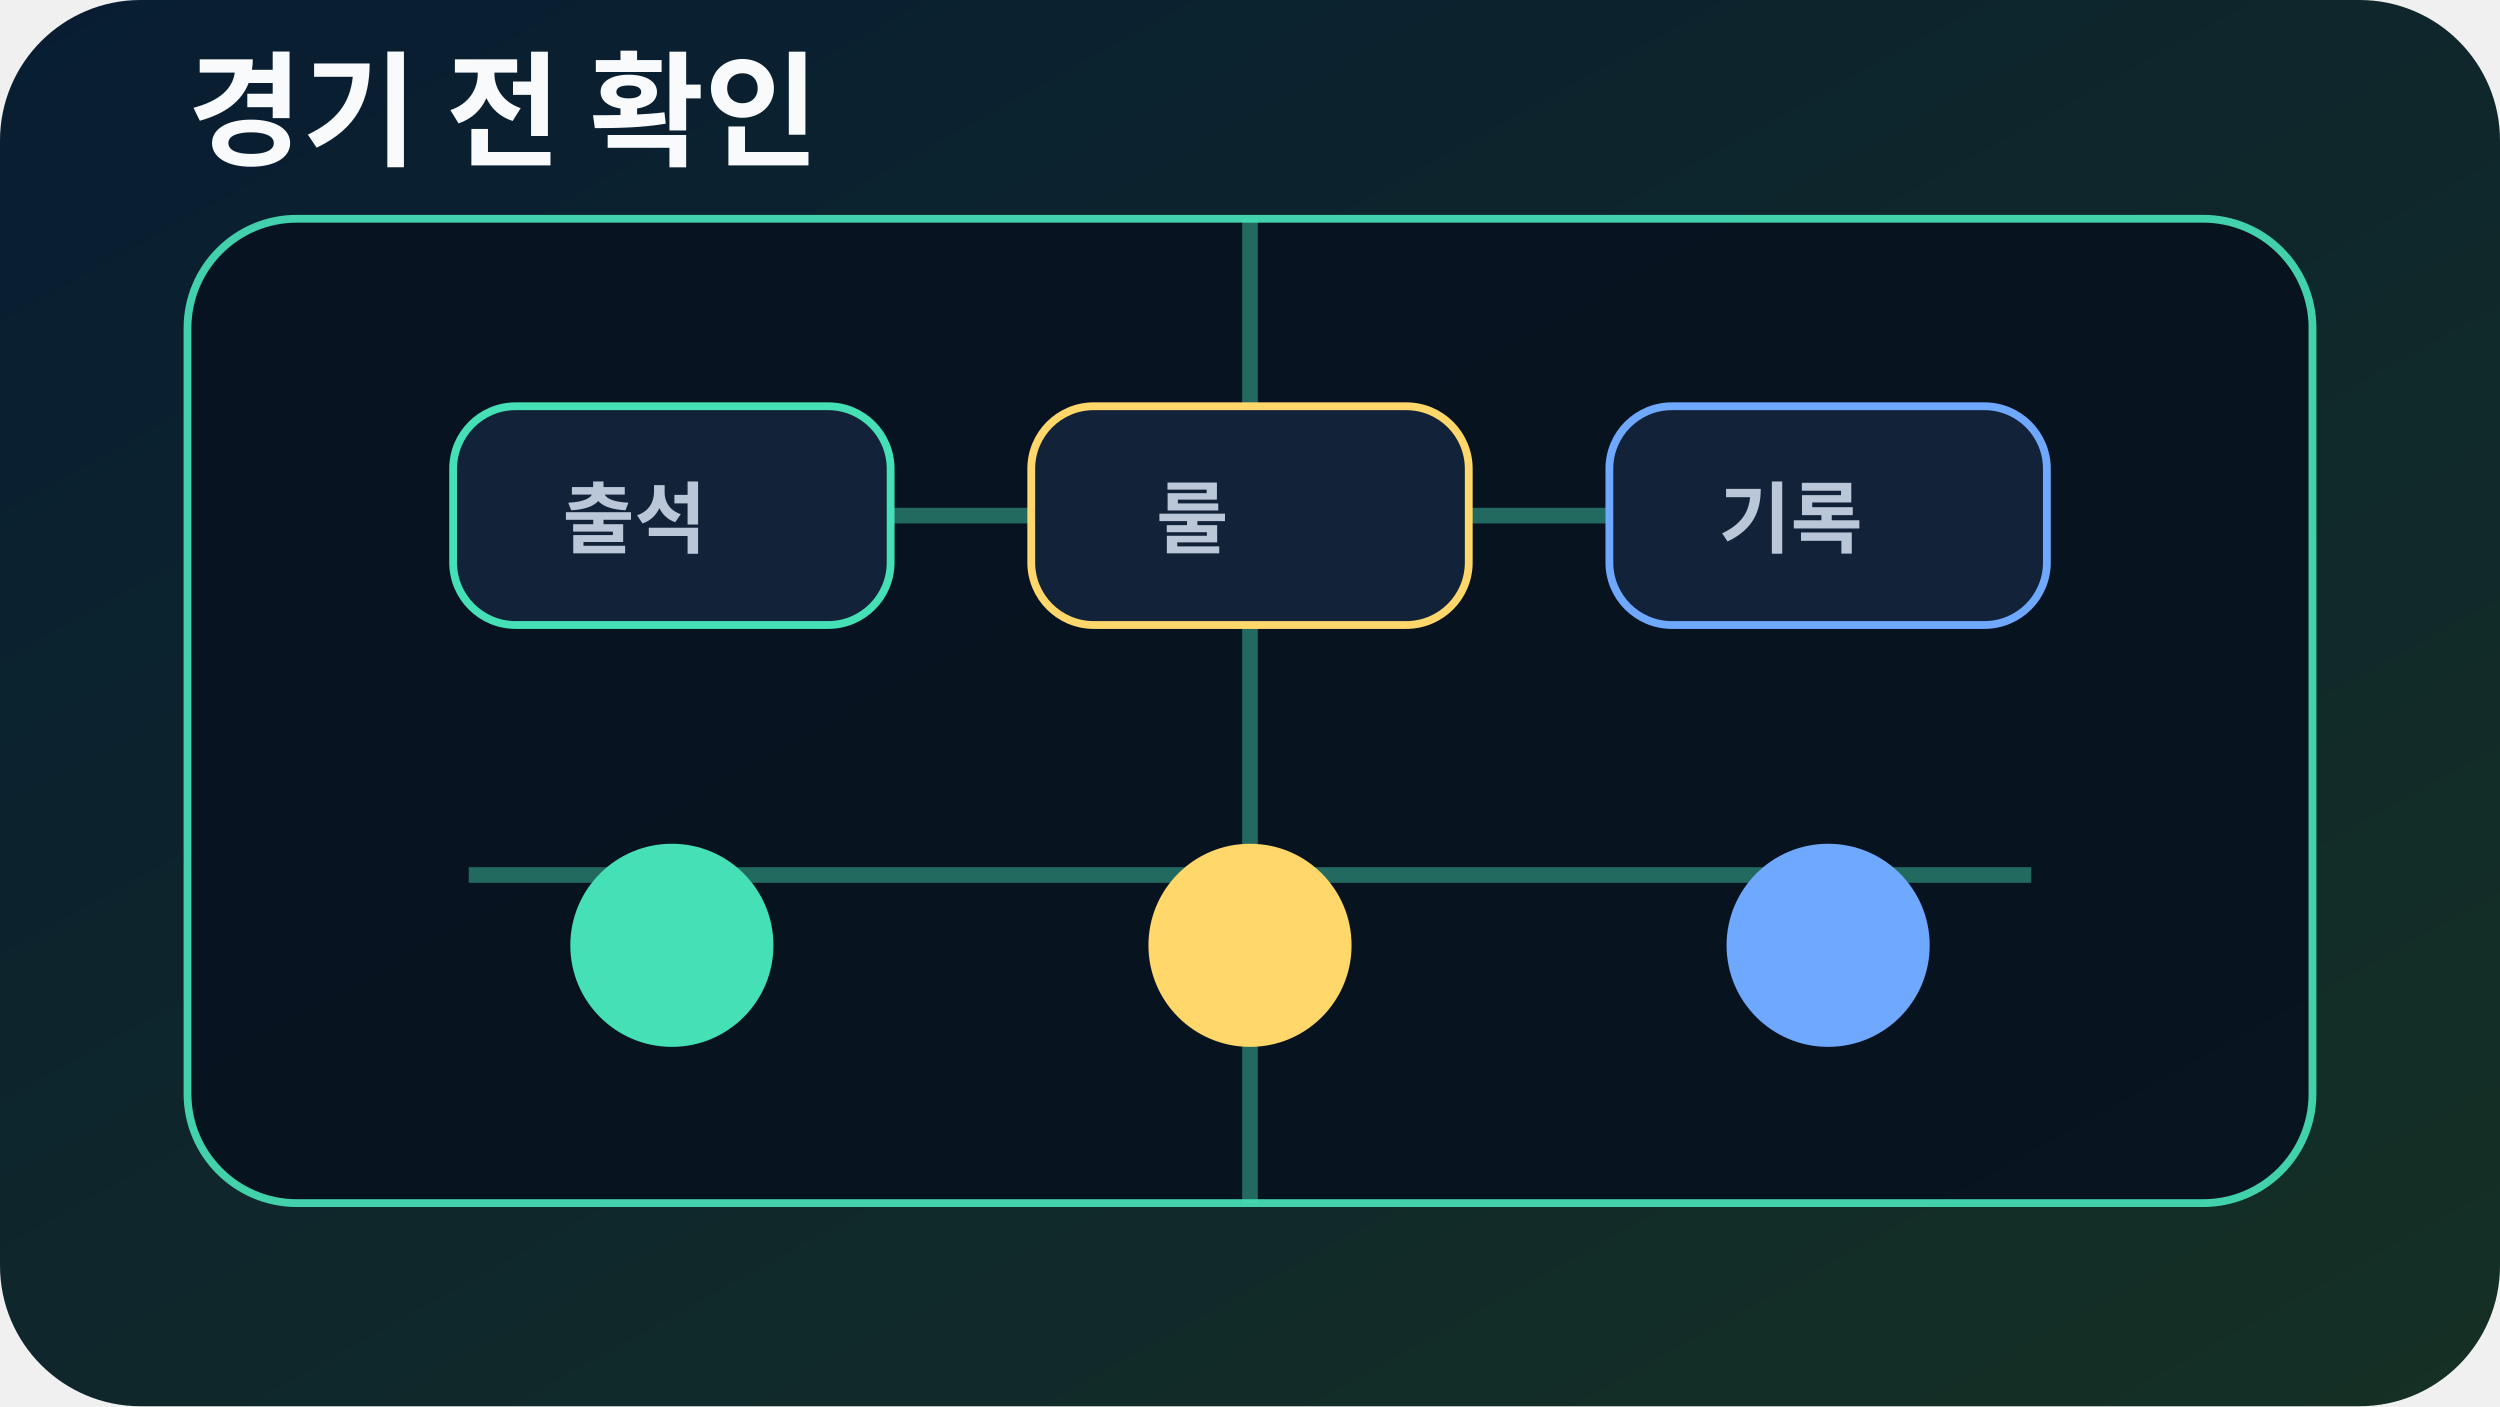
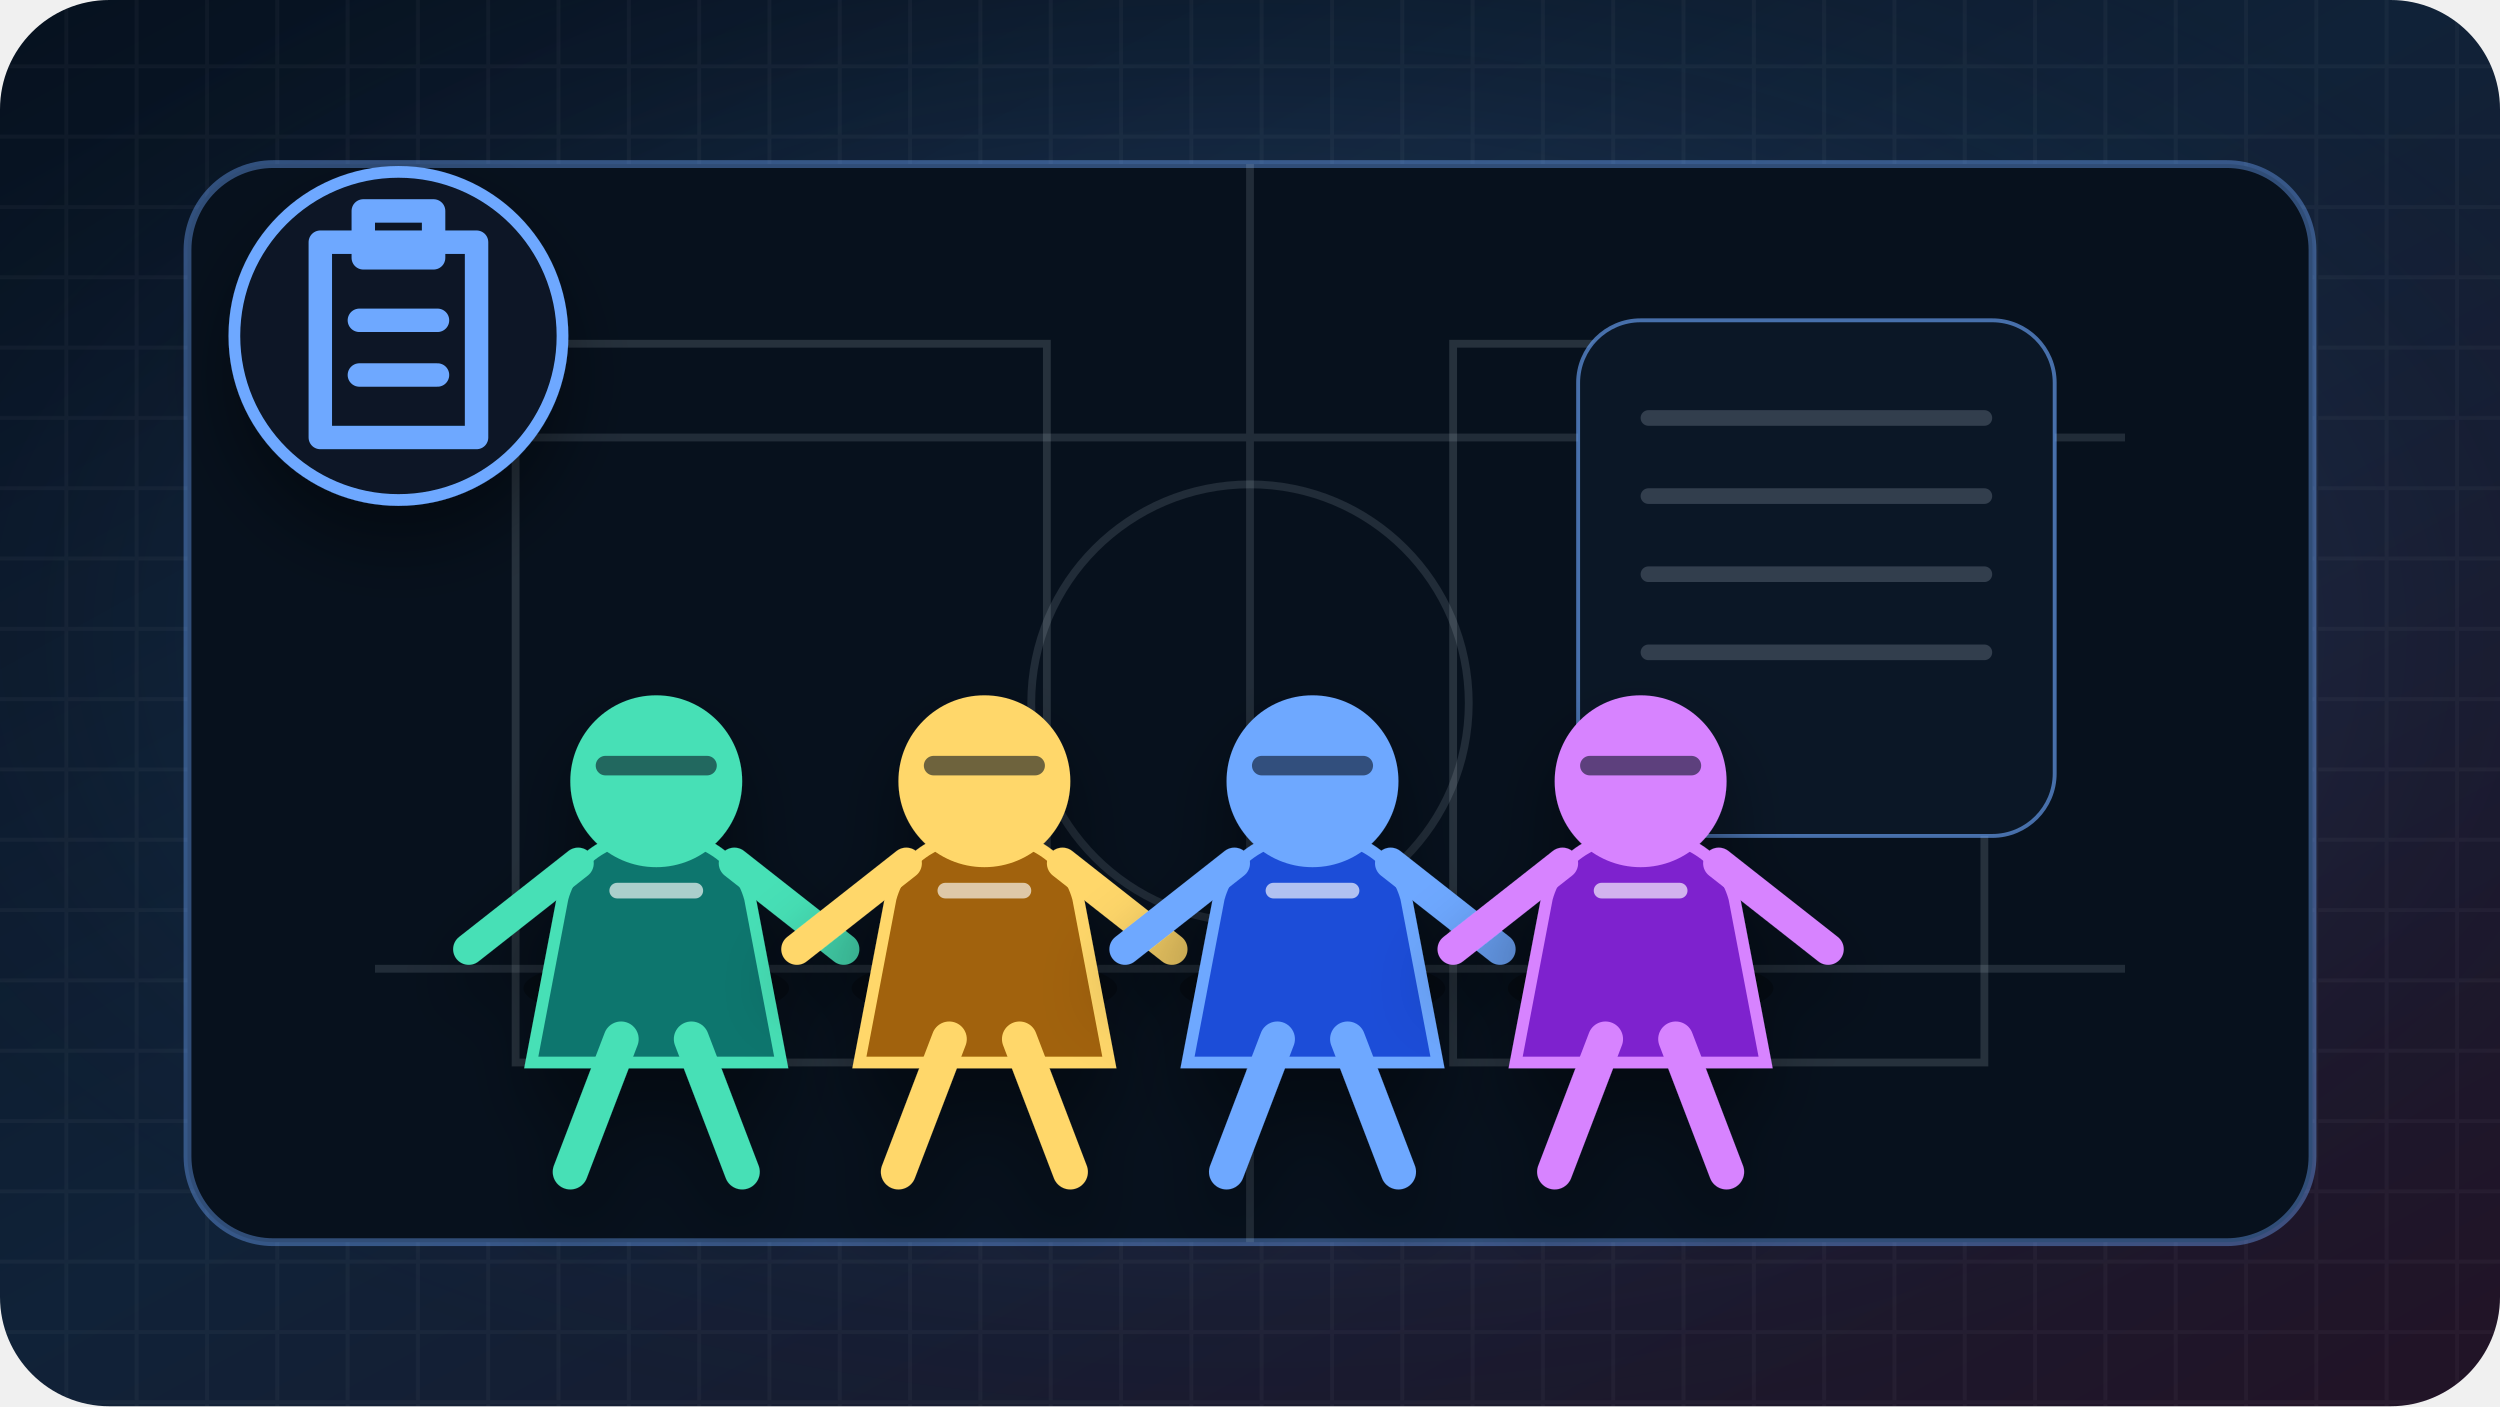
- <svg xmlns="http://www.w3.org/2000/svg" viewBox="0 0 320 180" role="img" aria-label="경기 전 일러스트">
+ <svg xmlns="http://www.w3.org/2000/svg" viewBox="0 0 640 360" role="img" aria-label="referee illustration pregame">
  <defs>
-     <linearGradient id="g" x1="0" x2="1" y1="0" y2="1">
-       <stop stop-color="#081d32" />
-       <stop offset="1" stop-color="#153025" />
+     <linearGradient id="bg" x1="0" x2="1" y1="0" y2="1">
+       <stop stop-color="#06111f" />
+       <stop offset=".48" stop-color="#102238" />
+       <stop offset="1" stop-color="#221326" />
    </linearGradient>
-     <style>.t{font:800 16px Arial,"Noto Sans KR",sans-serif;fill:#f8fafc}.s{font:700 10px Arial,"Noto Sans KR",sans-serif;fill:#b9c7d9}.l{fill:none;stroke:#46e0b6;stroke-width:2;opacity:.42}.p{fill:#46e0b6}.o{fill:#ffd76a}.b{fill:#6ea8ff}</style>
+     <radialGradient id="glow" cx="50%" cy="45%" r="62%">
+       <stop stop-color="#6ea8ff" stop-opacity=".24" />
+       <stop offset=".58" stop-color="#6ea8ff" stop-opacity=".07" />
+       <stop offset="1" stop-color="#000" stop-opacity="0" />
+     </radialGradient>
+     <filter id="shadow" x="-30%" y="-30%" width="160%" height="170%">
+       <feDropShadow dx="0" dy="10" stdDeviation="9" flood-color="#000" flood-opacity=".38" />
+     </filter>
+     <pattern id="grain" width="18" height="18" patternUnits="userSpaceOnUse">
+       <path d="M0 17H18M17 0V18" stroke="#fff" stroke-opacity=".035" />
+     </pattern>
+     <marker id="arrow" markerWidth="10" markerHeight="10" refX="9" refY="5" orient="auto" markerUnits="strokeWidth">
+       <path d="M0 0L10 5L0 10Z" fill="#6ea8ff" />
+     </marker>
  </defs>
-   <rect width="320" height="180" rx="18" fill="url(#g)" />
-   <rect x="24" y="28" width="272" height="126" rx="14" fill="#08111f" stroke="#46e0b6" opacity=".92" />
-   <path class="l" d="M160 28v126M60 66h200M60 112h200" />
-   <rect x="58" y="52" width="56" height="28" rx="8" fill="#122238" stroke="#46e0b6" />
-   <rect x="132" y="52" width="56" height="28" rx="8" fill="#122238" stroke="#ffd76a" />
-   <rect x="206" y="52" width="56" height="28" rx="8" fill="#122238" stroke="#6ea8ff" />
-   <circle class="p" cx="86" cy="121" r="13" />
-   <circle class="o" cx="160" cy="121" r="13" />
-   <circle class="b" cx="234" cy="121" r="13" />
-   <text x="24" y="20" class="t">경기 전 확인</text>
-   <text x="72" y="70" class="s">출석</text>
-   <text x="148" y="70" class="s">룰</text>
-   <text x="220" y="70" class="s">기록</text>
+   <rect width="640" height="360" rx="28" fill="url(#bg)" />
+   <rect width="640" height="360" rx="28" fill="url(#glow)" />
+   <rect width="640" height="360" rx="28" fill="url(#grain)" />
+   <rect x="48" y="42" width="544" height="276" rx="22" fill="#07111d" stroke="#6ea8ff" stroke-opacity=".4" stroke-width="2" />
+   <path d="M320 42V318M96 112H544M96 248H544" stroke="#e5f3ff" stroke-opacity=".12" stroke-width="2" />
+   <path d="M132 88h136v184H132zM372 88h136v184H372z" fill="none" stroke="#e5f3ff" stroke-opacity=".14" stroke-width="2" />
+   <circle cx="320" cy="180" r="56" fill="none" stroke="#e5f3ff" stroke-opacity=".12" stroke-width="2" />
+   <g>
+     <g transform="translate(102 86)" filter="url(#shadow)">
+       <circle r="42" fill="#0b1726" stroke="#6ea8ff" stroke-width="3" />
+       <path d="M-20-24h40v50h-40z M-9-32h18v12h-18z M-10-4h20 M-10 10h20" fill="none" stroke="#6ea8ff" stroke-width="6" stroke-linecap="round" stroke-linejoin="round" />
+     </g>
+     <rect x="404" y="82" width="122" height="132" rx="16" fill="#0b1726" stroke="#6ea8ff" stroke-opacity=".62" />
+     <path d="M422 107h86" stroke="#e5f3ff" stroke-opacity=".18" stroke-width="4" stroke-linecap="round" />
+     <path d="M422 127h86" stroke="#e5f3ff" stroke-opacity=".18" stroke-width="4" stroke-linecap="round" />
+     <path d="M422 147h86" stroke="#e5f3ff" stroke-opacity=".18" stroke-width="4" stroke-linecap="round" />
+     <path d="M422 167h86" stroke="#e5f3ff" stroke-opacity=".18" stroke-width="4" stroke-linecap="round" />
+     <g filter="url(#shadow)" transform="translate(168 218) scale(1 1)">
+       <ellipse cx="0" cy="35" rx="34" ry="8" fill="#000" opacity=".28" />
+       <path d="M-24 12c6-22 42-22 48 0l8 42h-64z" fill="#0f766e" stroke="#46e0b6" stroke-width="3" />
+       <circle cx="0" cy="-18" r="22" fill="#46e0b6" />
+       <path d="M-20 3l-28 22M20 3l28 22" stroke="#46e0b6" stroke-width="8" stroke-linecap="round" />
+       <path d="M-9 48l-13 34M9 48l13 34" stroke="#46e0b6" stroke-width="9" stroke-linecap="round" />
+       <path d="M-13 -22h26" stroke="#06111f" stroke-width="5" stroke-linecap="round" opacity=".58" />
+       <path d="M-10 10h20" stroke="#fff" stroke-opacity=".65" stroke-width="4" stroke-linecap="round" />
+     </g>
+     <g filter="url(#shadow)" transform="translate(252 218) scale(-1 1)">
+       <ellipse cx="0" cy="35" rx="34" ry="8" fill="#000" opacity=".28" />
+       <path d="M-24 12c6-22 42-22 48 0l8 42h-64z" fill="#a16207" stroke="#ffd76a" stroke-width="3" />
+       <circle cx="0" cy="-18" r="22" fill="#ffd76a" />
+       <path d="M-20 3l-28 22M20 3l28 22" stroke="#ffd76a" stroke-width="8" stroke-linecap="round" />
+       <path d="M-9 48l-13 34M9 48l13 34" stroke="#ffd76a" stroke-width="9" stroke-linecap="round" />
+       <path d="M-13 -22h26" stroke="#06111f" stroke-width="5" stroke-linecap="round" opacity=".58" />
+       <path d="M-10 10h20" stroke="#fff" stroke-opacity=".65" stroke-width="4" stroke-linecap="round" />
+     </g>
+     <g filter="url(#shadow)" transform="translate(336 218) scale(1 1)">
+       <ellipse cx="0" cy="35" rx="34" ry="8" fill="#000" opacity=".28" />
+       <path d="M-24 12c6-22 42-22 48 0l8 42h-64z" fill="#1d4ed8" stroke="#6ea8ff" stroke-width="3" />
+       <circle cx="0" cy="-18" r="22" fill="#6ea8ff" />
+       <path d="M-20 3l-28 22M20 3l28 22" stroke="#6ea8ff" stroke-width="8" stroke-linecap="round" />
+       <path d="M-9 48l-13 34M9 48l13 34" stroke="#6ea8ff" stroke-width="9" stroke-linecap="round" />
+       <path d="M-13 -22h26" stroke="#06111f" stroke-width="5" stroke-linecap="round" opacity=".58" />
+       <path d="M-10 10h20" stroke="#fff" stroke-opacity=".65" stroke-width="4" stroke-linecap="round" />
+     </g>
+     <g filter="url(#shadow)" transform="translate(420 218) scale(-1 1)">
+       <ellipse cx="0" cy="35" rx="34" ry="8" fill="#000" opacity=".28" />
+       <path d="M-24 12c6-22 42-22 48 0l8 42h-64z" fill="#7e22ce" stroke="#d783ff" stroke-width="3" />
+       <circle cx="0" cy="-18" r="22" fill="#d783ff" />
+       <path d="M-20 3l-28 22M20 3l28 22" stroke="#d783ff" stroke-width="8" stroke-linecap="round" />
+       <path d="M-9 48l-13 34M9 48l13 34" stroke="#d783ff" stroke-width="9" stroke-linecap="round" />
+       <path d="M-13 -22h26" stroke="#06111f" stroke-width="5" stroke-linecap="round" opacity=".58" />
+       <path d="M-10 10h20" stroke="#fff" stroke-opacity=".65" stroke-width="4" stroke-linecap="round" />
+     </g>
+   </g>
</svg>
